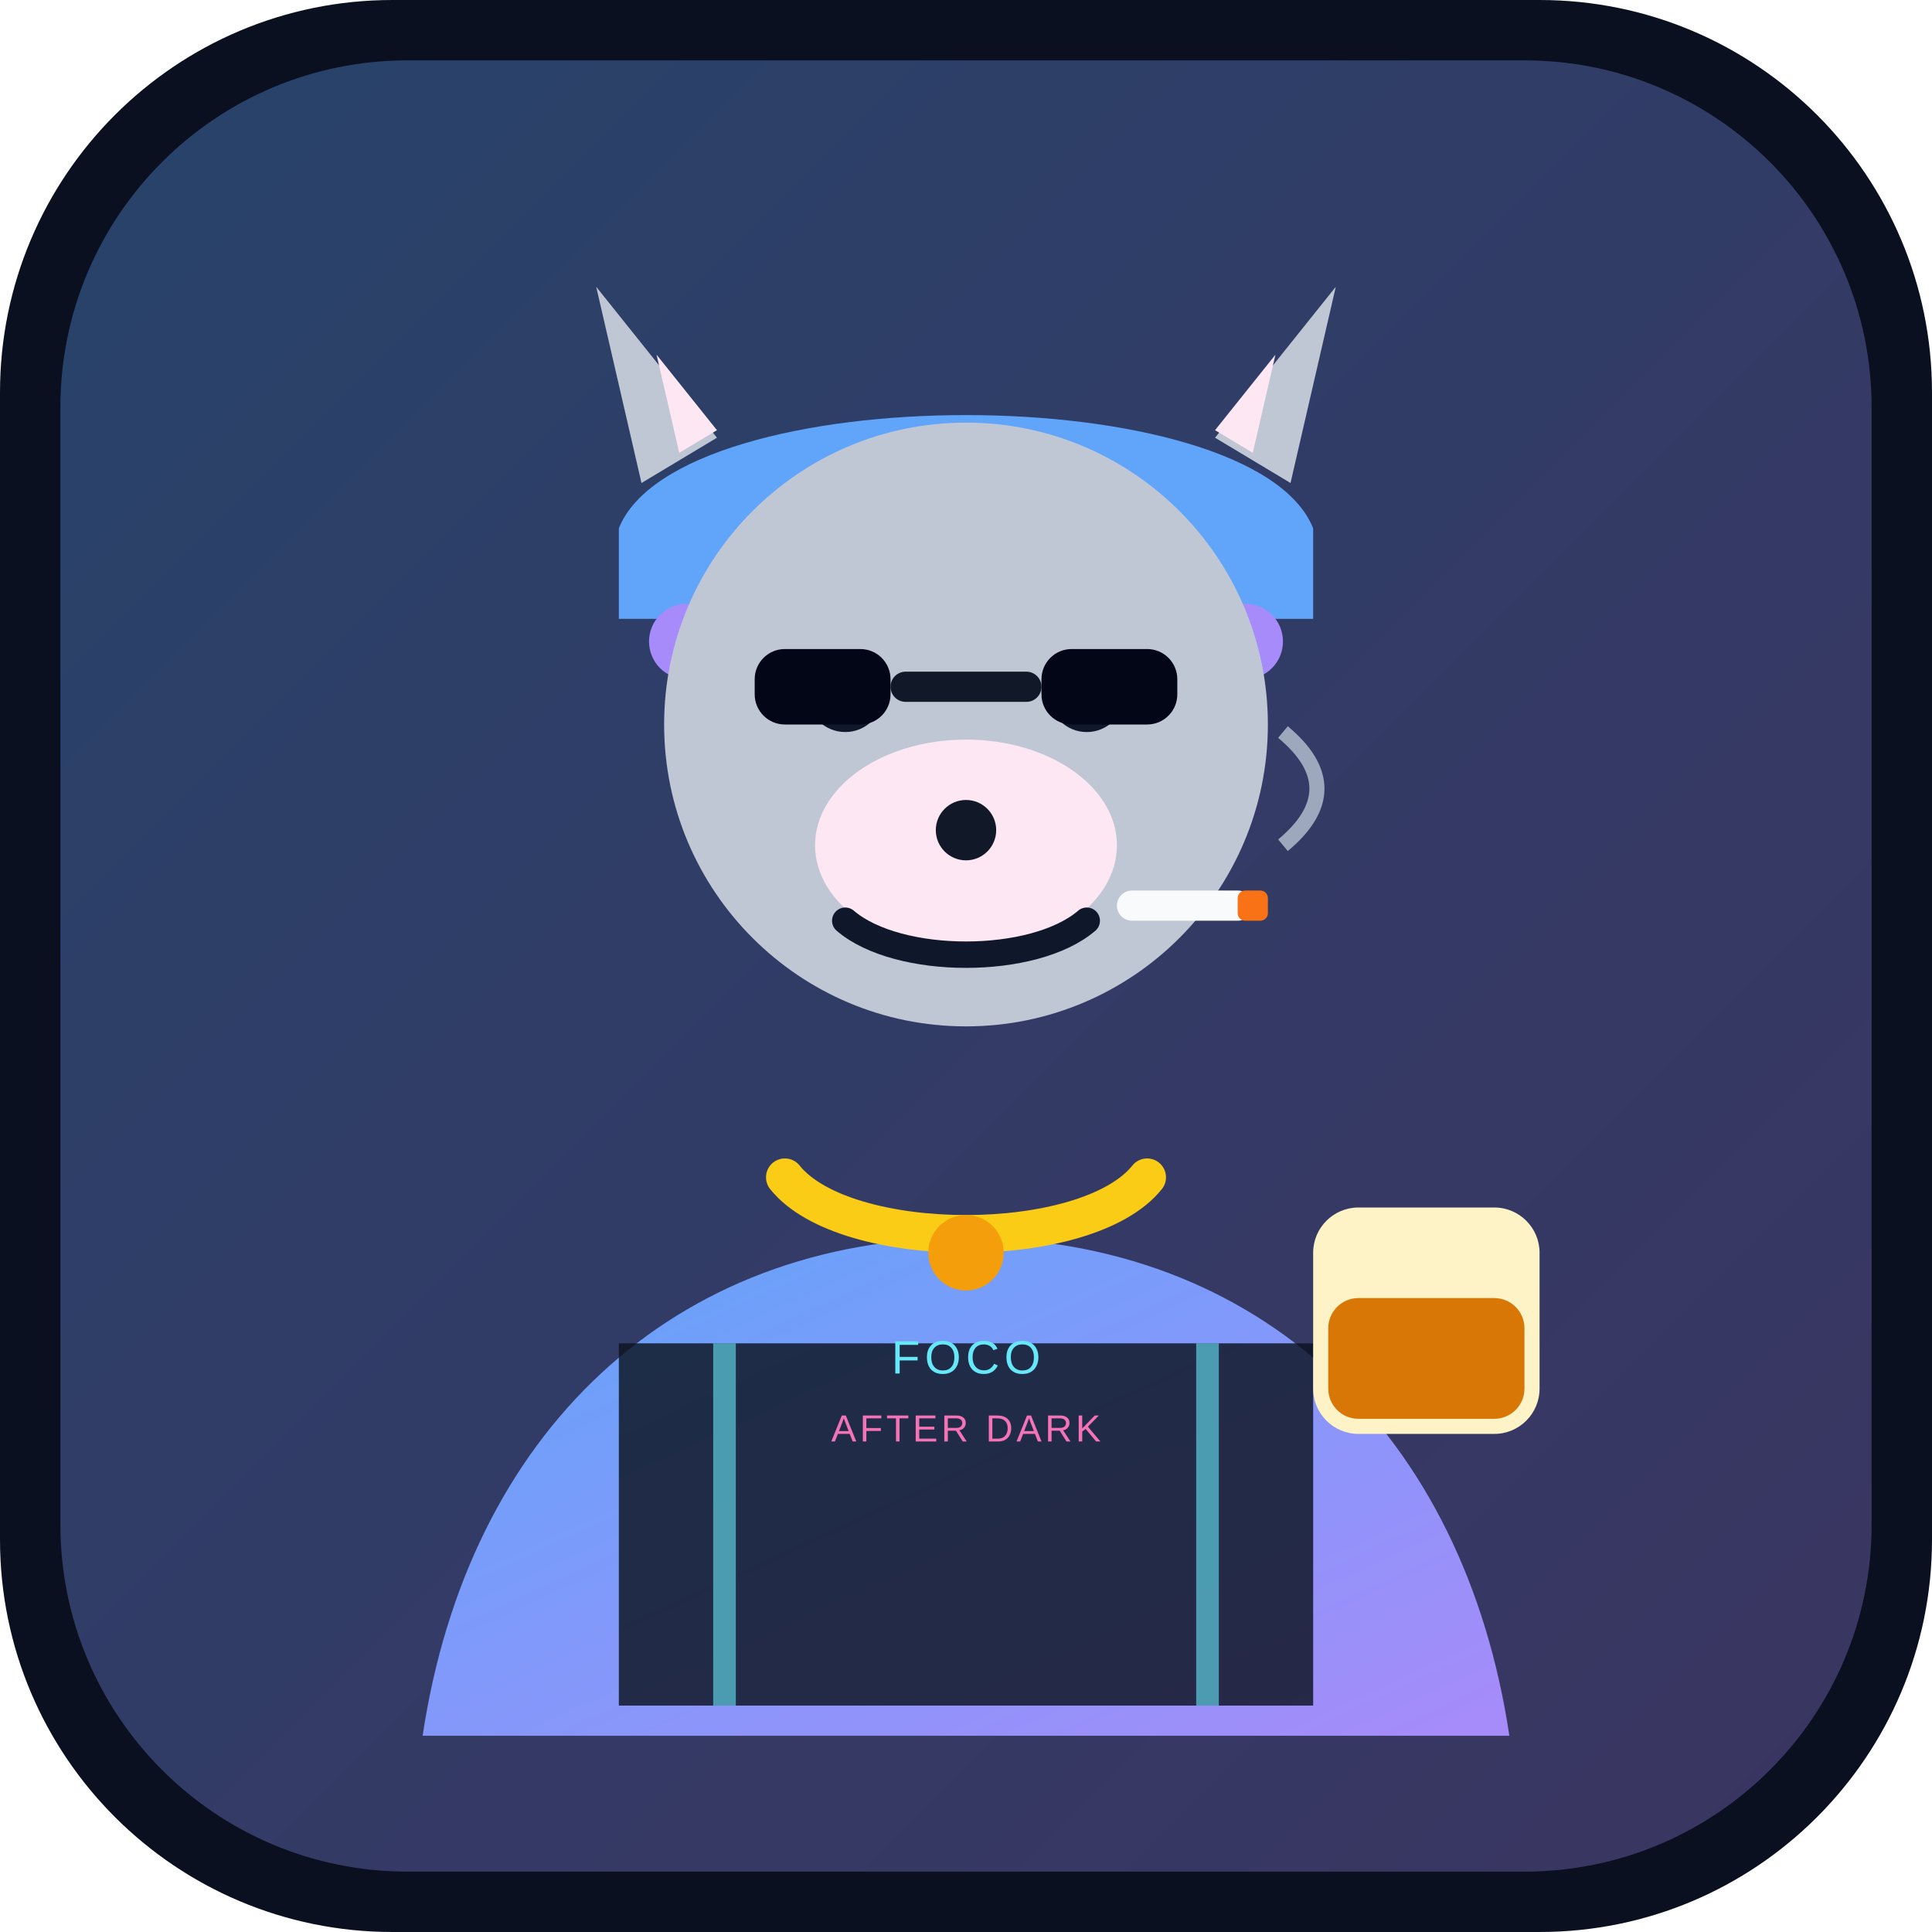
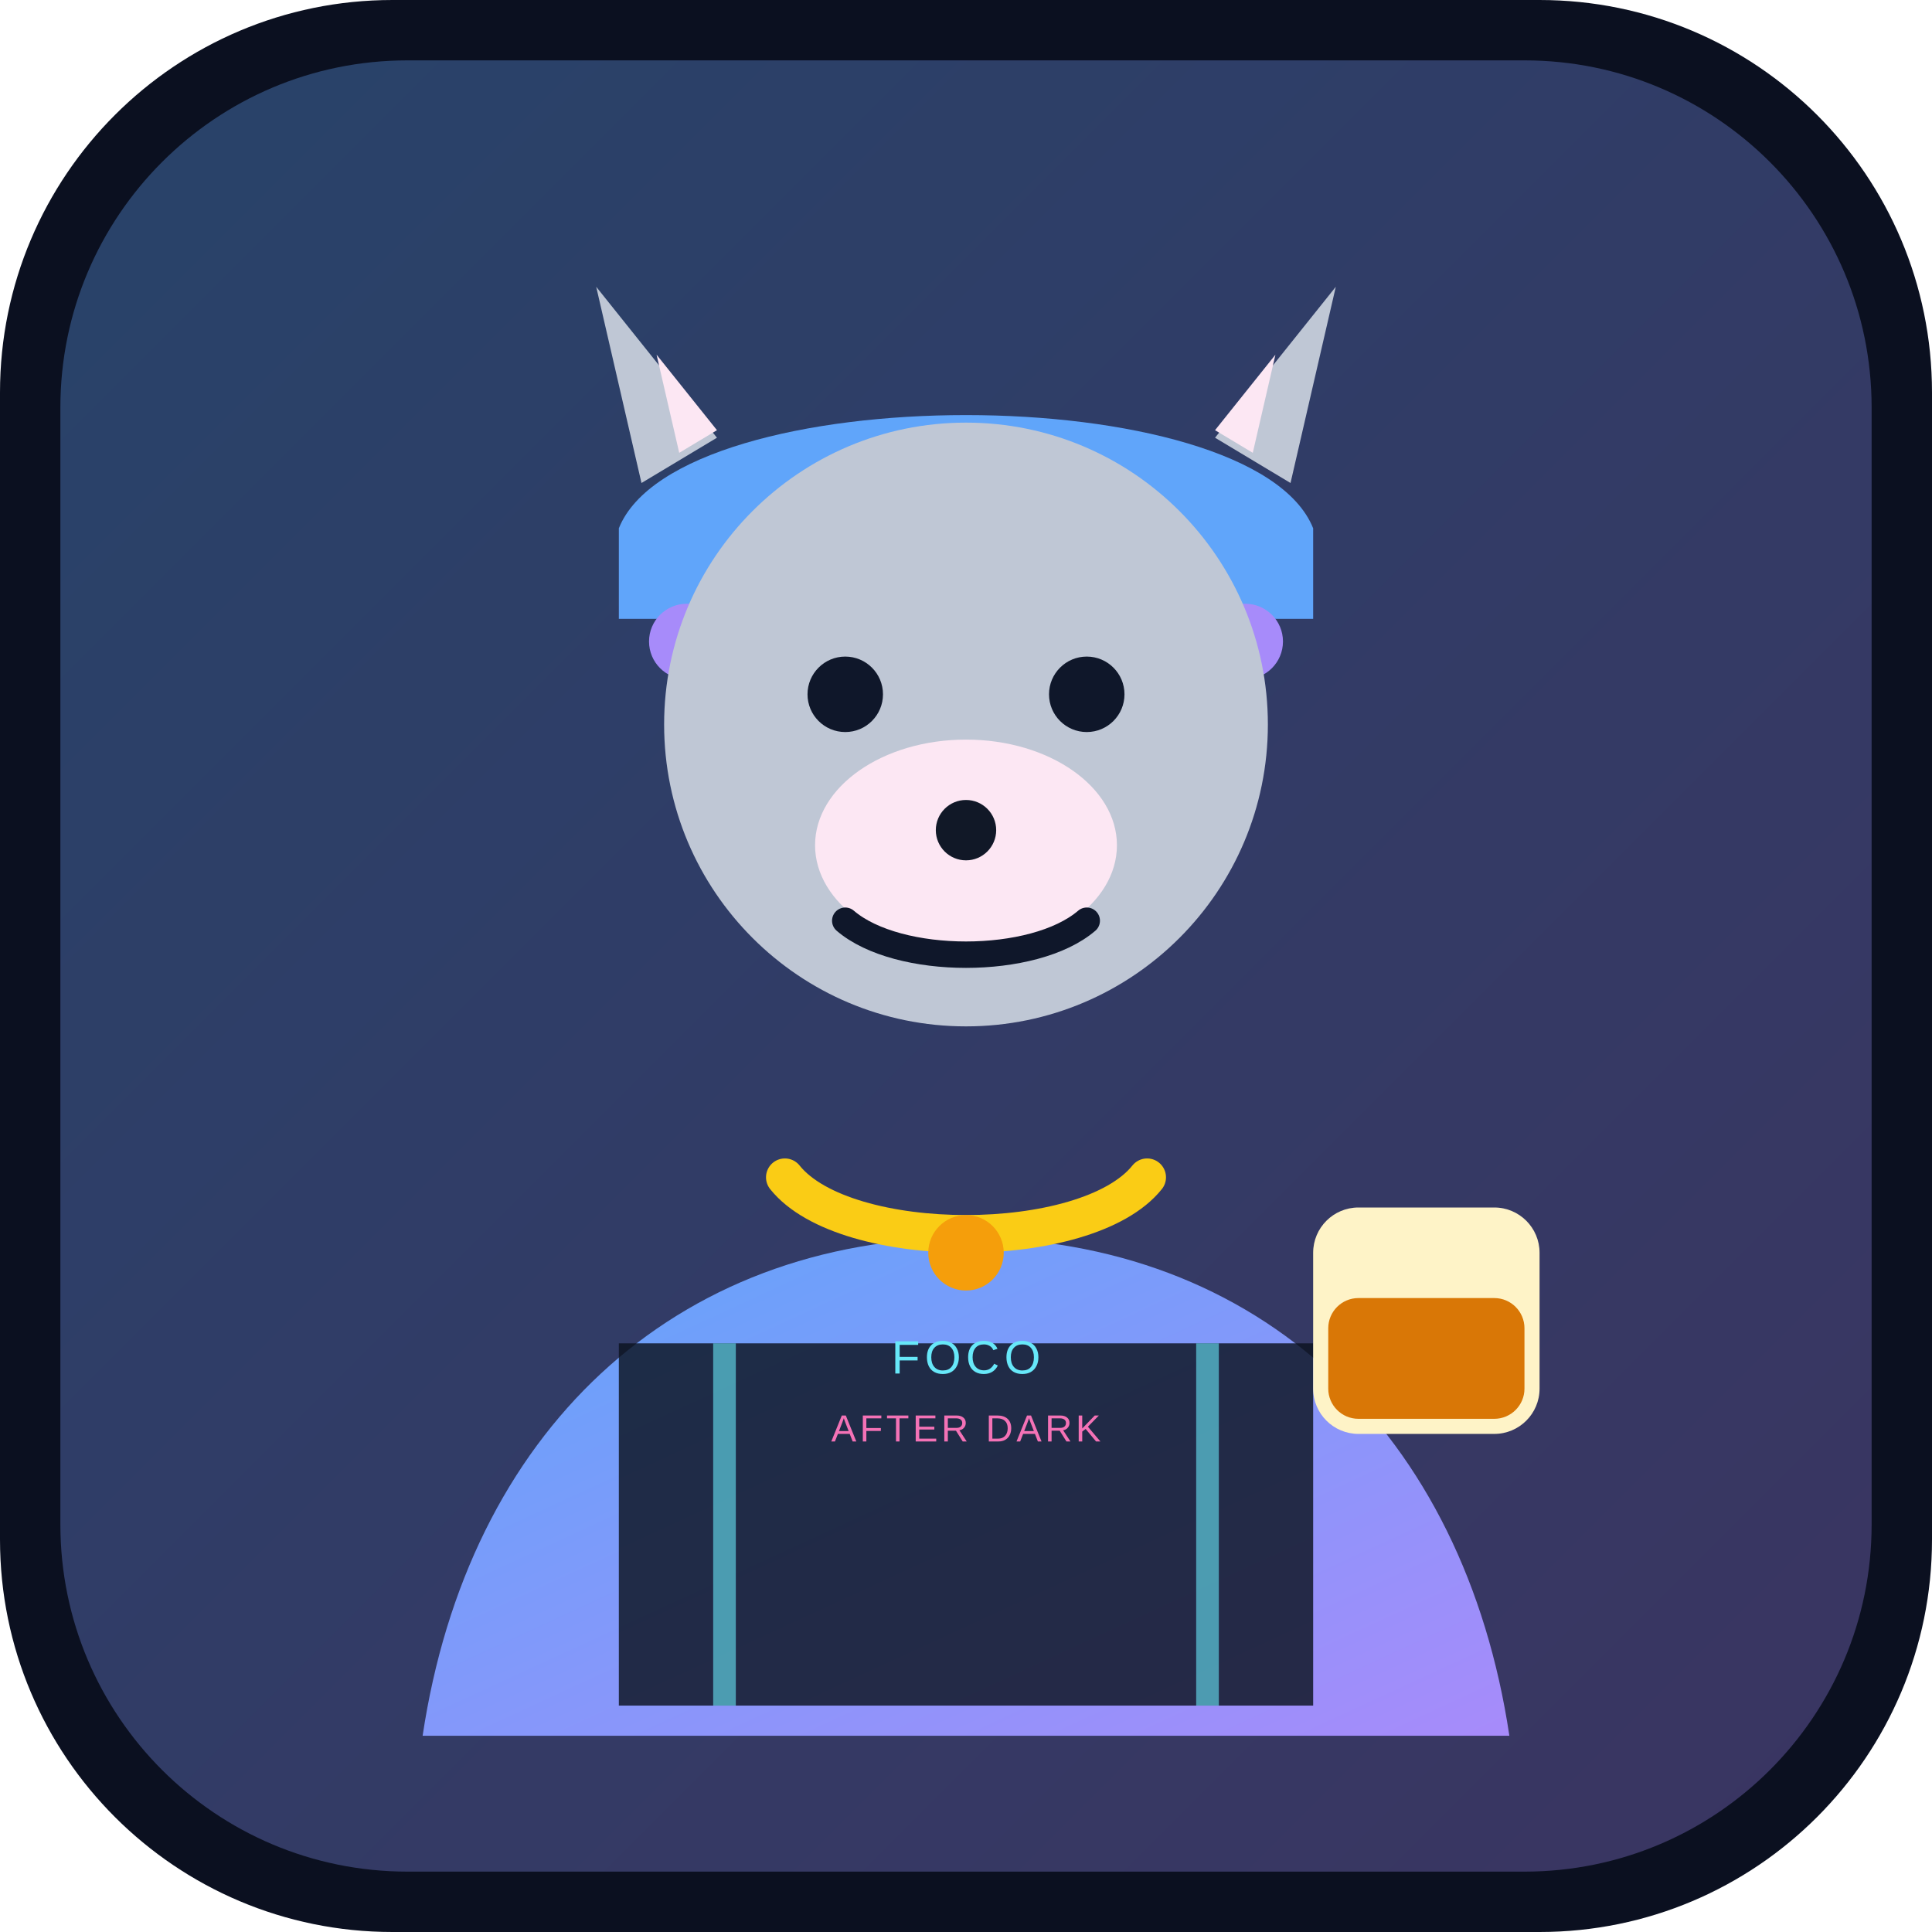
<svg xmlns="http://www.w3.org/2000/svg" viewBox="0 0 256 256" role="img" aria-label="Hammered Husky">
  <defs>
    <linearGradient id="bg" x1="0" y1="0" x2="1" y2="1">
      <stop offset="0%" stop-color="#60a5fa" stop-opacity="0.34" />
      <stop offset="100%" stop-color="#a78bfa" stop-opacity="0.30" />
    </linearGradient>
    <linearGradient id="shirt" x1="0" y1="0" x2="1" y2="1">
      <stop offset="0%" stop-color="#60a5fa" />
      <stop offset="100%" stop-color="#a78bfa" />
    </linearGradient>
  </defs>
  <rect width="256" height="256" rx="52" fill="#0b1020" />
  <rect x="8" y="8" width="240" height="240" rx="46" fill="url(#bg)" />
  <path d="M95 58l-16-20 6 26z" fill="#bfc7d5" />
  <path d="M161 58l16-20-6 26z" fill="#bfc7d5" />
  <path d="M95 57l-8-10 3 13z" fill="#fce7f3" />
  <path d="M161 57l8-10-3 13z" fill="#fce7f3" />
  <path d="M82 70c8-20 84-20 92 0v12H82z" fill="#60a5fa" />
  <rect x="86" y="80" width="84" height="10" rx="5" fill="#a78bfa" />
  <circle cx="128" cy="96" r="40" fill="#bfc7d5" />
  <ellipse cx="128" cy="112" rx="20" ry="14" fill="#fce7f3" />
  <circle cx="112" cy="92" r="5" fill="#0f172a" />
  <circle cx="144" cy="92" r="5" fill="#0f172a" />
-   <rect x="100" y="86" width="18" height="10" rx="4" fill="#020617" />
-   <rect x="138" y="86" width="18" height="10" rx="4" fill="#020617" />
-   <rect x="118" y="89" width="20" height="4" rx="2" fill="#111827" />
  <circle cx="128" cy="110" r="4" fill="#111827" />
  <path d="M112 122c7 6 25 6 32 0" fill="none" stroke="#0f172a" stroke-width="3.5" stroke-linecap="round" />
-   <rect x="148" y="118" width="18" height="4" rx="2" fill="#f8fafc" />
-   <rect x="164" y="118" width="4" height="4" rx="1" fill="#f97316" />
-   <path d="M170 112c6-5 6-10 0-15" fill="none" stroke="#cbd5e1" stroke-width="2" opacity="0.7" />
  <path d="M56 230c6-40 33-66 72-66s66 26 72 66" fill="url(#shirt)" />
  <path d="M82 178h92v48H82z" fill="#0b1220" opacity="0.82" />
  <path d="M96 178v48M160 178v48" stroke="#67e8f9" stroke-width="3" opacity="0.6" />
  <path d="M104 156c8 10 40 10 48 0" fill="none" stroke="#facc15" stroke-width="5" stroke-linecap="round" />
  <circle cx="128" cy="166" r="5" fill="#f59e0b" />
  <text x="128" y="182" text-anchor="middle" font-family="Arial, sans-serif" font-size="6.2" fill="#67e8f9" letter-spacing="0.62">FOCO</text>
  <text x="128" y="191" text-anchor="middle" font-family="Arial, sans-serif" font-size="5.0" fill="#f472b6" letter-spacing="0.45">AFTER DARK</text>
  <rect x="174" y="160" width="30" height="30" rx="6" fill="#fef3c7" />
  <rect x="176" y="172" width="26" height="16" rx="4" fill="#d97706" />
</svg>
